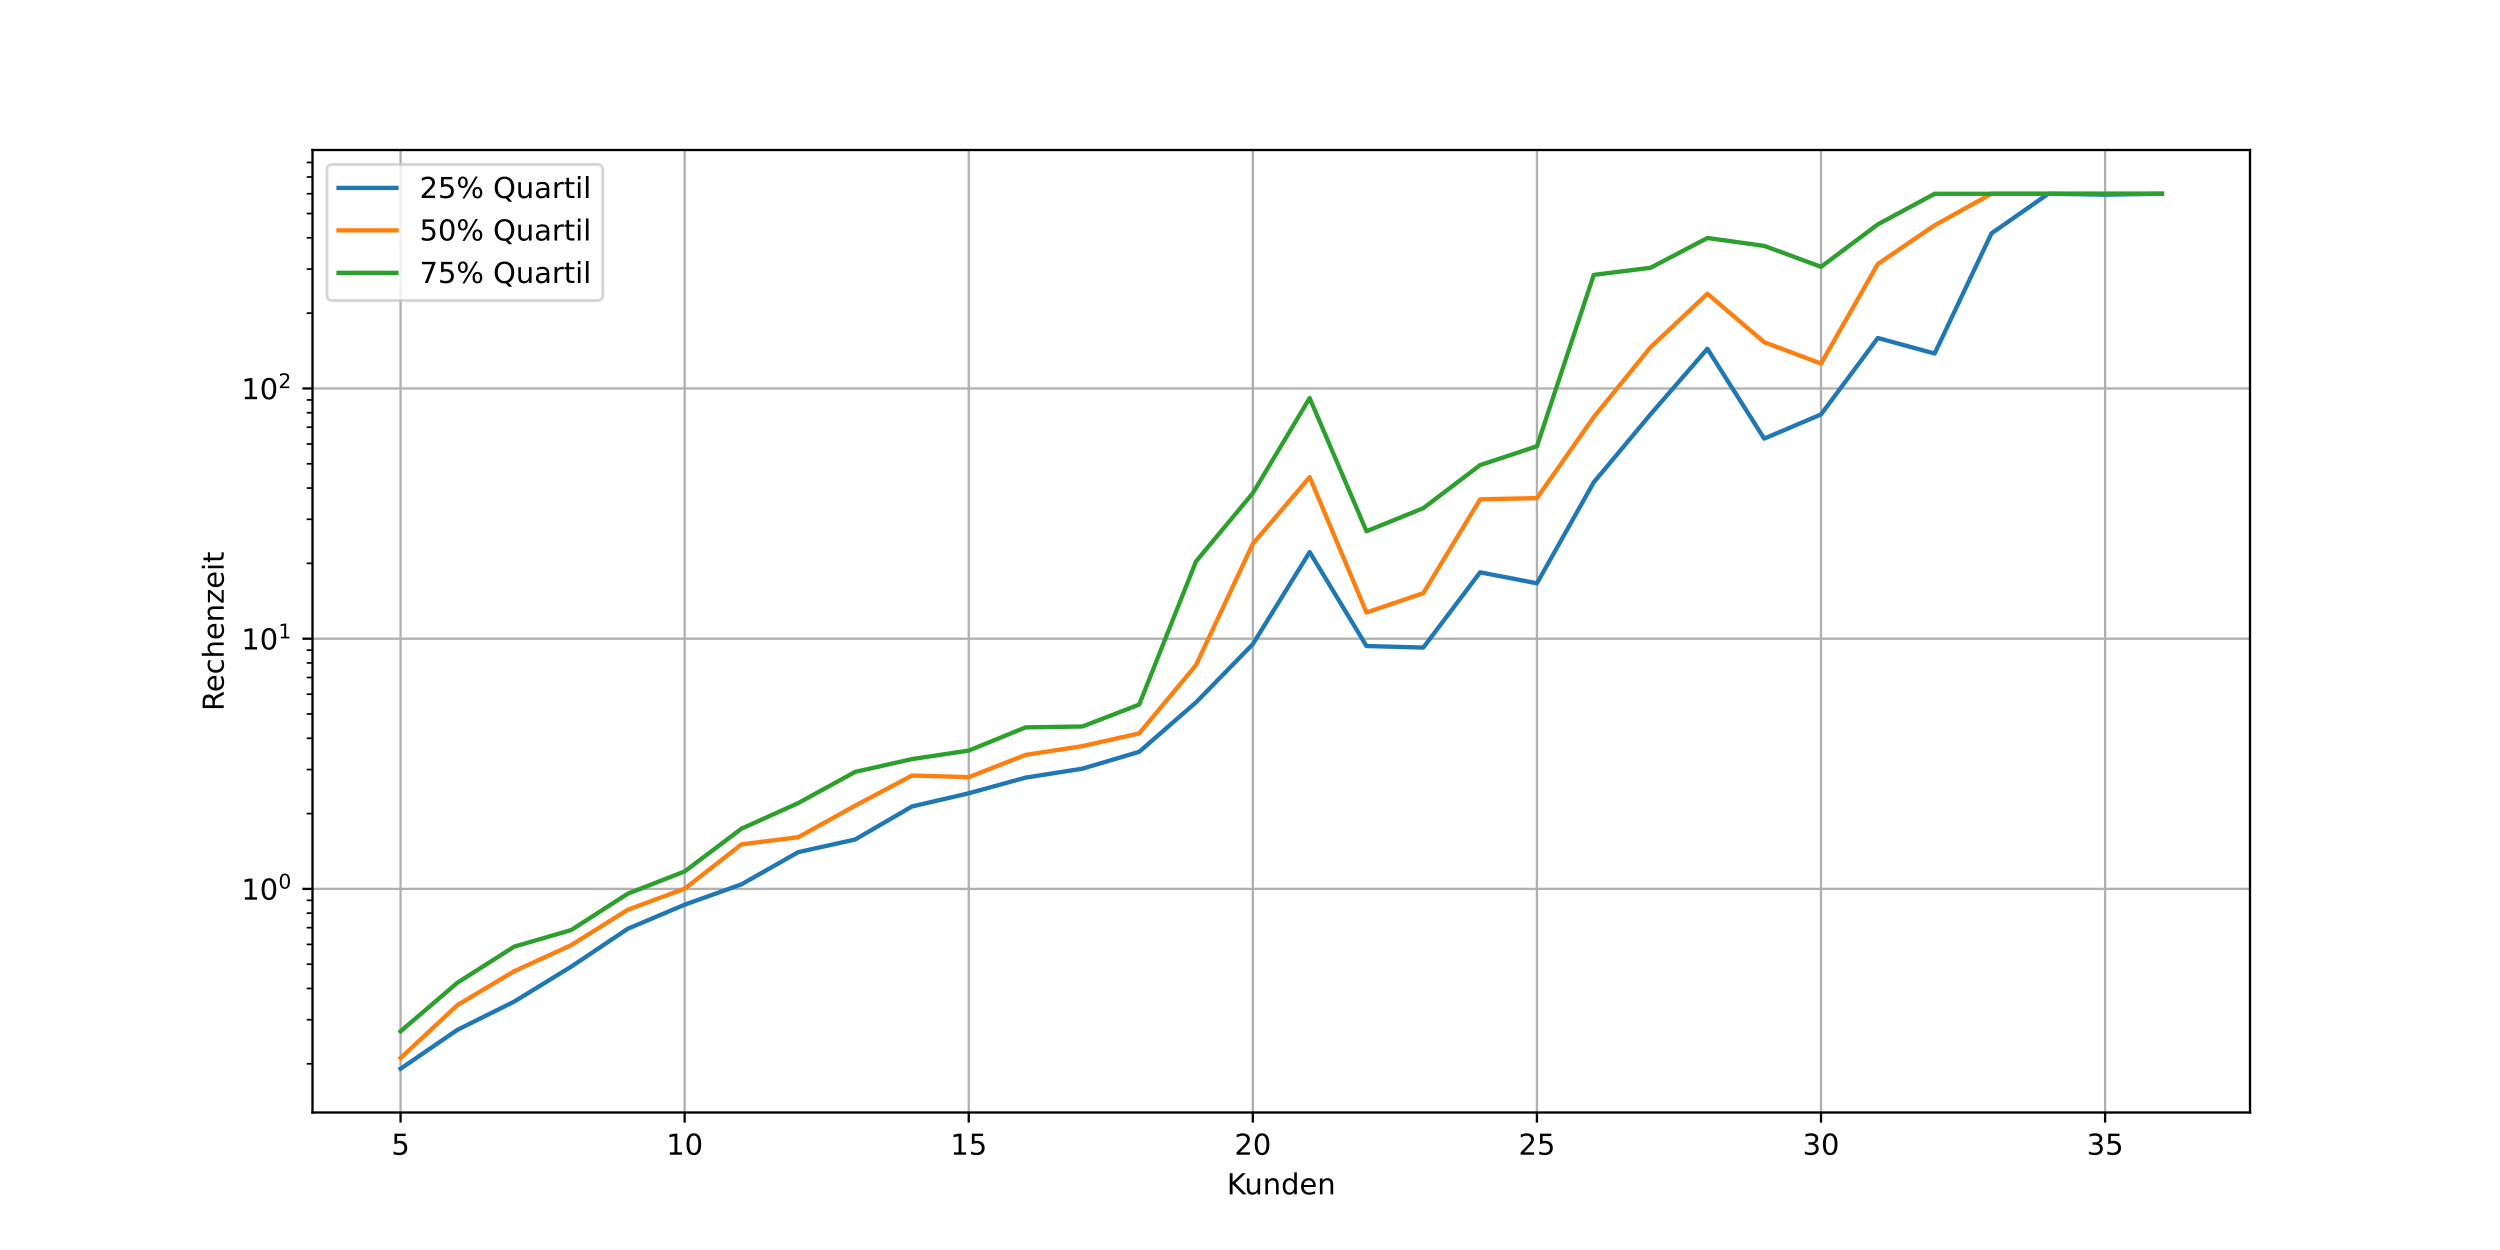
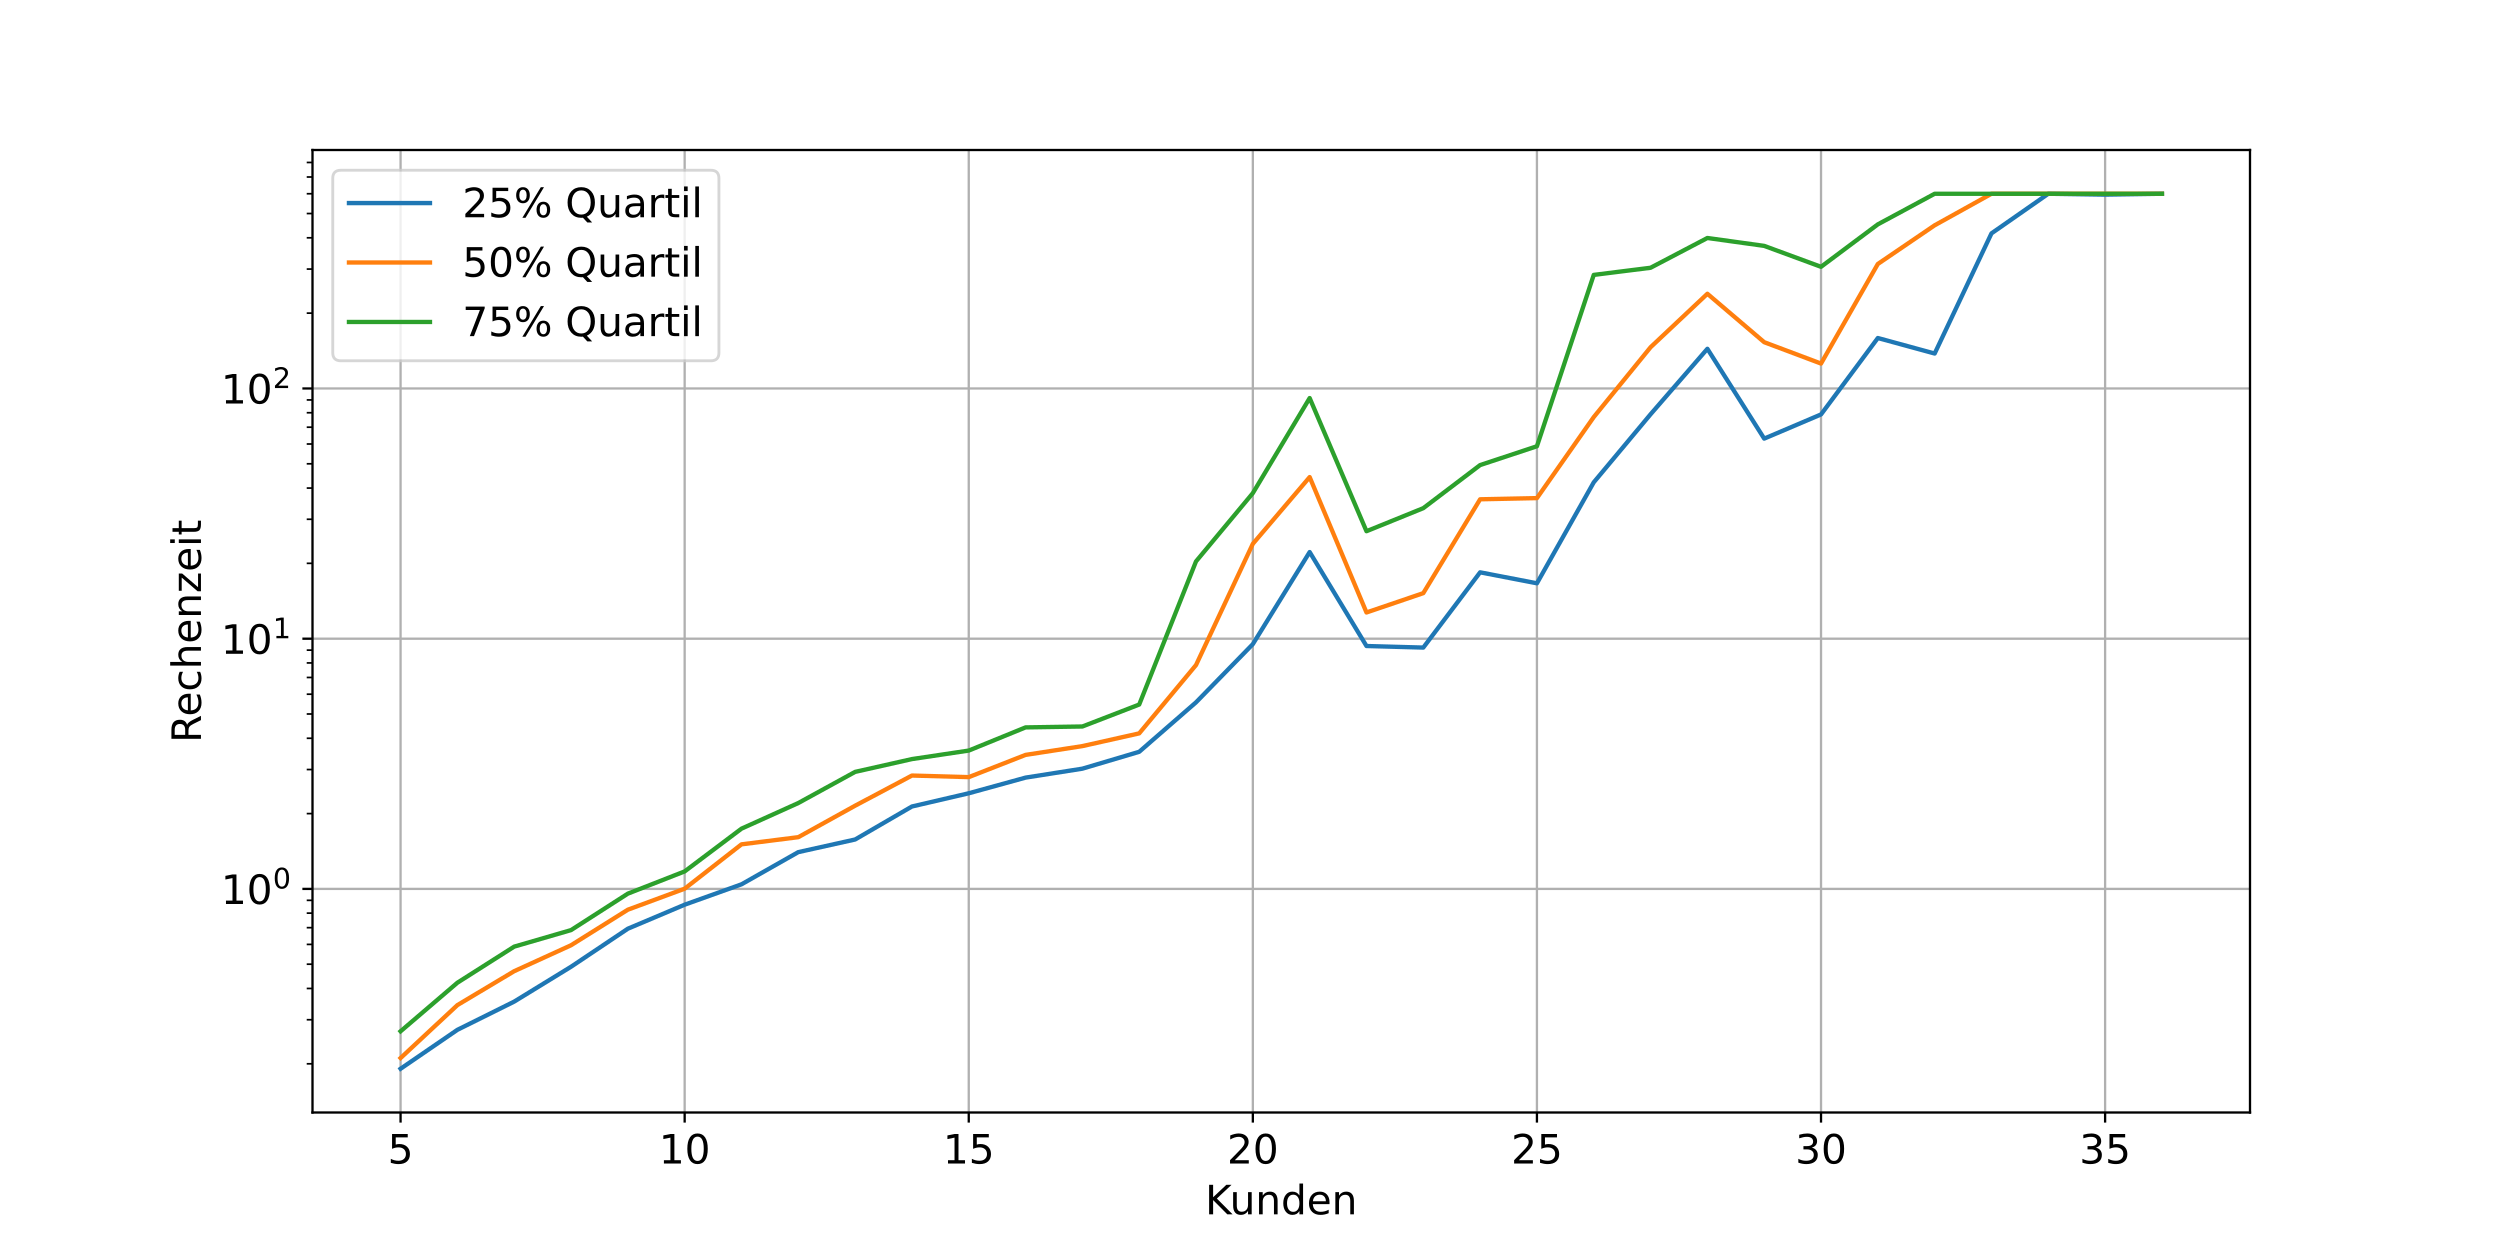
<svg xmlns="http://www.w3.org/2000/svg" xmlns:xlink="http://www.w3.org/1999/xlink" width="864pt" height="432pt" viewBox="0 0 864 432" version="1.1">
  <defs>
    <style type="text/css">*{stroke-linejoin: round; stroke-linecap: butt}</style>
  </defs>
  <g id="figure_1">
    <g id="patch_1">
      <path d="M 0 432  L 864 432  L 864 0  L 0 0  z " style="fill: #ffffff" />
    </g>
    <g id="axes_1">
      <g id="patch_2">
        <path d="M 108 384.48  L 777.6 384.48  L 777.6 51.84  L 108 51.84  z " style="fill: #ffffff" />
      </g>
      <g id="matplotlib.axis_1">
        <g id="xtick_1">
          <g id="line2d_1">
-             <path d="M 138.436 384.48  L 138.436 51.84  " clip-path="url(#p4023c2359e)" style="fill: none; stroke: #b0b0b0; stroke-width: 0.8; stroke-linecap: square" />
+             <path d="M 138.436 384.48  L 138.436 51.84  " clip-path="url(#p259f42c9d4)" style="fill: none; stroke: #b0b0b0; stroke-width: 0.8; stroke-linecap: square" />
          </g>
          <g id="line2d_2">
            <defs>
-               <path id="m46b9a57e66" d="M 0 0  L 0 3.5  " style="stroke: #000000; stroke-width: 0.8" />
-             </defs>
-             <g>
-               <use xlink:href="#m46b9a57e66" x="138.436" y="384.48" style="stroke: #000000; stroke-width: 0.8" />
+               <path id="m2c7729c2ed" d="M 0 0  L 0 3.5  " style="stroke: #000000; stroke-width: 0.8" />
+             </defs>
+             <g>
+               <use xlink:href="#m2c7729c2ed" x="138.436" y="384.48" style="stroke: #000000; stroke-width: 0.8" />
            </g>
          </g>
          <g id="text_1">
-             <g transform="translate(135.2551 399.0784) scale(0.1 -0.1)">
+             <g transform="translate(133.9826 402.1178) scale(0.14 -0.14)">
              <defs>
                <path id="DejaVuSans-35" d="M 691 4666  L 3169 4666  L 3169 4134  L 1269 4134  L 1269 2991  Q 1406 3038 1543 3061  Q 1681 3084 1819 3084  Q 2600 3084 3056 2656  Q 3513 2228 3513 1497  Q 3513 744 3044 326  Q 2575 -91 1722 -91  Q 1428 -91 1123 -41  Q 819 9 494 109  L 494 744  Q 775 591 1075 516  Q 1375 441 1709 441  Q 2250 441 2565 725  Q 2881 1009 2881 1497  Q 2881 1984 2565 2268  Q 2250 2553 1709 2553  Q 1456 2553 1204 2497  Q 953 2441 691 2322  L 691 4666  z " transform="scale(0.015625)" />
              </defs>
              <use xlink:href="#DejaVuSans-35" />
            </g>
          </g>
        </g>
        <g id="xtick_2">
          <g id="line2d_3">
-             <path d="M 236.618 384.48  L 236.618 51.84  " clip-path="url(#p4023c2359e)" style="fill: none; stroke: #b0b0b0; stroke-width: 0.8; stroke-linecap: square" />
+             <path d="M 236.618 384.48  L 236.618 51.84  " clip-path="url(#p259f42c9d4)" style="fill: none; stroke: #b0b0b0; stroke-width: 0.8; stroke-linecap: square" />
          </g>
          <g id="line2d_4">
            <g>
-               <use xlink:href="#m46b9a57e66" x="236.618" y="384.48" style="stroke: #000000; stroke-width: 0.8" />
+               <use xlink:href="#m2c7729c2ed" x="236.618" y="384.48" style="stroke: #000000; stroke-width: 0.8" />
            </g>
          </g>
          <g id="text_2">
-             <g transform="translate(230.2557 399.0784) scale(0.1 -0.1)">
+             <g transform="translate(227.7107 402.1178) scale(0.14 -0.14)">
              <defs>
                <path id="DejaVuSans-31" d="M 794 531  L 1825 531  L 1825 4091  L 703 3866  L 703 4441  L 1819 4666  L 2450 4666  L 2450 531  L 3481 531  L 3481 0  L 794 0  L 794 531  z " transform="scale(0.015625)" />
                <path id="DejaVuSans-30" d="M 2034 4250  Q 1547 4250 1301 3770  Q 1056 3291 1056 2328  Q 1056 1369 1301 889  Q 1547 409 2034 409  Q 2525 409 2770 889  Q 3016 1369 3016 2328  Q 3016 3291 2770 3770  Q 2525 4250 2034 4250  z M 2034 4750  Q 2819 4750 3233 4129  Q 3647 3509 3647 2328  Q 3647 1150 3233 529  Q 2819 -91 2034 -91  Q 1250 -91 836 529  Q 422 1150 422 2328  Q 422 3509 836 4129  Q 1250 4750 2034 4750  z " transform="scale(0.015625)" />
              </defs>
              <use xlink:href="#DejaVuSans-31" />
              <use xlink:href="#DejaVuSans-30" transform="translate(63.62305 0)" />
            </g>
          </g>
        </g>
        <g id="xtick_3">
          <g id="line2d_5">
-             <path d="M 334.8 384.48  L 334.8 51.84  " clip-path="url(#p4023c2359e)" style="fill: none; stroke: #b0b0b0; stroke-width: 0.8; stroke-linecap: square" />
+             <path d="M 334.8 384.48  L 334.8 51.84  " clip-path="url(#p259f42c9d4)" style="fill: none; stroke: #b0b0b0; stroke-width: 0.8; stroke-linecap: square" />
          </g>
          <g id="line2d_6">
            <g>
-               <use xlink:href="#m46b9a57e66" x="334.8" y="384.48" style="stroke: #000000; stroke-width: 0.8" />
+               <use xlink:href="#m2c7729c2ed" x="334.8" y="384.48" style="stroke: #000000; stroke-width: 0.8" />
            </g>
          </g>
          <g id="text_3">
-             <g transform="translate(328.4375 399.0784) scale(0.1 -0.1)">
+             <g transform="translate(325.8925 402.1178) scale(0.14 -0.14)">
              <use xlink:href="#DejaVuSans-31" />
              <use xlink:href="#DejaVuSans-35" transform="translate(63.62305 0)" />
            </g>
          </g>
        </g>
        <g id="xtick_4">
          <g id="line2d_7">
-             <path d="M 432.982 384.48  L 432.982 51.84  " clip-path="url(#p4023c2359e)" style="fill: none; stroke: #b0b0b0; stroke-width: 0.8; stroke-linecap: square" />
+             <path d="M 432.982 384.48  L 432.982 51.84  " clip-path="url(#p259f42c9d4)" style="fill: none; stroke: #b0b0b0; stroke-width: 0.8; stroke-linecap: square" />
          </g>
          <g id="line2d_8">
            <g>
-               <use xlink:href="#m46b9a57e66" x="432.982" y="384.48" style="stroke: #000000; stroke-width: 0.8" />
+               <use xlink:href="#m2c7729c2ed" x="432.982" y="384.48" style="stroke: #000000; stroke-width: 0.8" />
            </g>
          </g>
          <g id="text_4">
-             <g transform="translate(426.6193 399.0784) scale(0.1 -0.1)">
+             <g transform="translate(424.0743 402.1178) scale(0.14 -0.14)">
              <defs>
                <path id="DejaVuSans-32" d="M 1228 531  L 3431 531  L 3431 0  L 469 0  L 469 531  Q 828 903 1448 1529  Q 2069 2156 2228 2338  Q 2531 2678 2651 2914  Q 2772 3150 2772 3378  Q 2772 3750 2511 3984  Q 2250 4219 1831 4219  Q 1534 4219 1204 4116  Q 875 4013 500 3803  L 500 4441  Q 881 4594 1212 4672  Q 1544 4750 1819 4750  Q 2544 4750 2975 4387  Q 3406 4025 3406 3419  Q 3406 3131 3298 2873  Q 3191 2616 2906 2266  Q 2828 2175 2409 1742  Q 1991 1309 1228 531  z " transform="scale(0.015625)" />
              </defs>
              <use xlink:href="#DejaVuSans-32" />
              <use xlink:href="#DejaVuSans-30" transform="translate(63.62305 0)" />
            </g>
          </g>
        </g>
        <g id="xtick_5">
          <g id="line2d_9">
-             <path d="M 531.164 384.48  L 531.164 51.84  " clip-path="url(#p4023c2359e)" style="fill: none; stroke: #b0b0b0; stroke-width: 0.8; stroke-linecap: square" />
+             <path d="M 531.164 384.48  L 531.164 51.84  " clip-path="url(#p259f42c9d4)" style="fill: none; stroke: #b0b0b0; stroke-width: 0.8; stroke-linecap: square" />
          </g>
          <g id="line2d_10">
            <g>
-               <use xlink:href="#m46b9a57e66" x="531.164" y="384.48" style="stroke: #000000; stroke-width: 0.8" />
+               <use xlink:href="#m2c7729c2ed" x="531.164" y="384.48" style="stroke: #000000; stroke-width: 0.8" />
            </g>
          </g>
          <g id="text_5">
-             <g transform="translate(524.8011 399.0784) scale(0.1 -0.1)">
+             <g transform="translate(522.2561 402.1178) scale(0.14 -0.14)">
              <use xlink:href="#DejaVuSans-32" />
              <use xlink:href="#DejaVuSans-35" transform="translate(63.62305 0)" />
            </g>
          </g>
        </g>
        <g id="xtick_6">
          <g id="line2d_11">
-             <path d="M 629.345 384.48  L 629.345 51.84  " clip-path="url(#p4023c2359e)" style="fill: none; stroke: #b0b0b0; stroke-width: 0.8; stroke-linecap: square" />
+             <path d="M 629.345 384.48  L 629.345 51.84  " clip-path="url(#p259f42c9d4)" style="fill: none; stroke: #b0b0b0; stroke-width: 0.8; stroke-linecap: square" />
          </g>
          <g id="line2d_12">
            <g>
-               <use xlink:href="#m46b9a57e66" x="629.345" y="384.48" style="stroke: #000000; stroke-width: 0.8" />
+               <use xlink:href="#m2c7729c2ed" x="629.345" y="384.48" style="stroke: #000000; stroke-width: 0.8" />
            </g>
          </g>
          <g id="text_6">
-             <g transform="translate(622.983 399.0784) scale(0.1 -0.1)">
+             <g transform="translate(620.438 402.1178) scale(0.14 -0.14)">
              <defs>
                <path id="DejaVuSans-33" d="M 2597 2516  Q 3050 2419 3304 2112  Q 3559 1806 3559 1356  Q 3559 666 3084 287  Q 2609 -91 1734 -91  Q 1441 -91 1130 -33  Q 819 25 488 141  L 488 750  Q 750 597 1062 519  Q 1375 441 1716 441  Q 2309 441 2620 675  Q 2931 909 2931 1356  Q 2931 1769 2642 2001  Q 2353 2234 1838 2234  L 1294 2234  L 1294 2753  L 1863 2753  Q 2328 2753 2575 2939  Q 2822 3125 2822 3475  Q 2822 3834 2567 4026  Q 2313 4219 1838 4219  Q 1578 4219 1281 4162  Q 984 4106 628 3988  L 628 4550  Q 988 4650 1302 4700  Q 1616 4750 1894 4750  Q 2613 4750 3031 4423  Q 3450 4097 3450 3541  Q 3450 3153 3228 2886  Q 3006 2619 2597 2516  z " transform="scale(0.015625)" />
              </defs>
              <use xlink:href="#DejaVuSans-33" />
              <use xlink:href="#DejaVuSans-30" transform="translate(63.62305 0)" />
            </g>
          </g>
        </g>
        <g id="xtick_7">
          <g id="line2d_13">
-             <path d="M 727.527 384.48  L 727.527 51.84  " clip-path="url(#p4023c2359e)" style="fill: none; stroke: #b0b0b0; stroke-width: 0.8; stroke-linecap: square" />
+             <path d="M 727.527 384.48  L 727.527 51.84  " clip-path="url(#p259f42c9d4)" style="fill: none; stroke: #b0b0b0; stroke-width: 0.8; stroke-linecap: square" />
          </g>
          <g id="line2d_14">
            <g>
-               <use xlink:href="#m46b9a57e66" x="727.527" y="384.48" style="stroke: #000000; stroke-width: 0.8" />
+               <use xlink:href="#m2c7729c2ed" x="727.527" y="384.48" style="stroke: #000000; stroke-width: 0.8" />
            </g>
          </g>
          <g id="text_7">
-             <g transform="translate(721.1648 399.0784) scale(0.1 -0.1)">
+             <g transform="translate(718.6198 402.1178) scale(0.14 -0.14)">
              <use xlink:href="#DejaVuSans-33" />
              <use xlink:href="#DejaVuSans-35" transform="translate(63.62305 0)" />
            </g>
          </g>
        </g>
        <g id="text_8">
-           <g transform="translate(424.0141 412.7566) scale(0.1 -0.1)">
+           <g transform="translate(416.4997 419.6672) scale(0.14 -0.14)">
            <defs>
              <path id="DejaVuSans-4b" d="M 628 4666  L 1259 4666  L 1259 2694  L 3353 4666  L 4166 4666  L 1850 2491  L 4331 0  L 3500 0  L 1259 2247  L 1259 0  L 628 0  L 628 4666  z " transform="scale(0.015625)" />
              <path id="DejaVuSans-75" d="M 544 1381  L 544 3500  L 1119 3500  L 1119 1403  Q 1119 906 1312 657  Q 1506 409 1894 409  Q 2359 409 2629 706  Q 2900 1003 2900 1516  L 2900 3500  L 3475 3500  L 3475 0  L 2900 0  L 2900 538  Q 2691 219 2414 64  Q 2138 -91 1772 -91  Q 1169 -91 856 284  Q 544 659 544 1381  z M 1991 3584  L 1991 3584  z " transform="scale(0.015625)" />
              <path id="DejaVuSans-6e" d="M 3513 2113  L 3513 0  L 2938 0  L 2938 2094  Q 2938 2591 2744 2837  Q 2550 3084 2163 3084  Q 1697 3084 1428 2787  Q 1159 2491 1159 1978  L 1159 0  L 581 0  L 581 3500  L 1159 3500  L 1159 2956  Q 1366 3272 1645 3428  Q 1925 3584 2291 3584  Q 2894 3584 3203 3211  Q 3513 2838 3513 2113  z " transform="scale(0.015625)" />
              <path id="DejaVuSans-64" d="M 2906 2969  L 2906 4863  L 3481 4863  L 3481 0  L 2906 0  L 2906 525  Q 2725 213 2448 61  Q 2172 -91 1784 -91  Q 1150 -91 751 415  Q 353 922 353 1747  Q 353 2572 751 3078  Q 1150 3584 1784 3584  Q 2172 3584 2448 3432  Q 2725 3281 2906 2969  z M 947 1747  Q 947 1113 1208 752  Q 1469 391 1925 391  Q 2381 391 2643 752  Q 2906 1113 2906 1747  Q 2906 2381 2643 2742  Q 2381 3103 1925 3103  Q 1469 3103 1208 2742  Q 947 2381 947 1747  z " transform="scale(0.015625)" />
              <path id="DejaVuSans-65" d="M 3597 1894  L 3597 1613  L 953 1613  Q 991 1019 1311 708  Q 1631 397 2203 397  Q 2534 397 2845 478  Q 3156 559 3463 722  L 3463 178  Q 3153 47 2828 -22  Q 2503 -91 2169 -91  Q 1331 -91 842 396  Q 353 884 353 1716  Q 353 2575 817 3079  Q 1281 3584 2069 3584  Q 2775 3584 3186 3129  Q 3597 2675 3597 1894  z M 3022 2063  Q 3016 2534 2758 2815  Q 2500 3097 2075 3097  Q 1594 3097 1305 2825  Q 1016 2553 972 2059  L 3022 2063  z " transform="scale(0.015625)" />
            </defs>
            <use xlink:href="#DejaVuSans-4b" />
            <use xlink:href="#DejaVuSans-75" transform="translate(60.57617 0)" />
            <use xlink:href="#DejaVuSans-6e" transform="translate(123.9551 0)" />
            <use xlink:href="#DejaVuSans-64" transform="translate(187.334 0)" />
            <use xlink:href="#DejaVuSans-65" transform="translate(250.8105 0)" />
            <use xlink:href="#DejaVuSans-6e" transform="translate(312.334 0)" />
          </g>
        </g>
      </g>
      <g id="matplotlib.axis_2">
        <g id="ytick_1">
          <g id="line2d_15">
-             <path d="M 108 307.206  L 777.6 307.206  " clip-path="url(#p4023c2359e)" style="fill: none; stroke: #b0b0b0; stroke-width: 0.8; stroke-linecap: square" />
+             <path d="M 108 307.206  L 777.6 307.206  " clip-path="url(#p259f42c9d4)" style="fill: none; stroke: #b0b0b0; stroke-width: 0.8; stroke-linecap: square" />
          </g>
          <g id="line2d_16">
            <defs>
-               <path id="m47602be6fe" d="M 0 0  L -3.5 0  " style="stroke: #000000; stroke-width: 0.8" />
-             </defs>
-             <g>
-               <use xlink:href="#m47602be6fe" x="108" y="307.206" style="stroke: #000000; stroke-width: 0.8" />
+               <path id="m9b1c18e9e0" d="M 0 0  L -3.5 0  " style="stroke: #000000; stroke-width: 0.8" />
+             </defs>
+             <g>
+               <use xlink:href="#m9b1c18e9e0" x="108" y="307.206" style="stroke: #000000; stroke-width: 0.8" />
            </g>
          </g>
          <g id="text_9">
-             <g transform="translate(83.4 311.0048) scale(0.1 -0.1)">
+             <g transform="translate(76.36 312.5245) scale(0.14 -0.14)">
              <use xlink:href="#DejaVuSans-31" transform="translate(0 0.765625)" />
              <use xlink:href="#DejaVuSans-30" transform="translate(63.62305 0.765625)" />
              <use xlink:href="#DejaVuSans-30" transform="translate(128.2031 39.04688) scale(0.7)" />
            </g>
          </g>
        </g>
        <g id="ytick_2">
          <g id="line2d_17">
-             <path d="M 108 220.729  L 777.6 220.729  " clip-path="url(#p4023c2359e)" style="fill: none; stroke: #b0b0b0; stroke-width: 0.8; stroke-linecap: square" />
+             <path d="M 108 220.729  L 777.6 220.729  " clip-path="url(#p259f42c9d4)" style="fill: none; stroke: #b0b0b0; stroke-width: 0.8; stroke-linecap: square" />
          </g>
          <g id="line2d_18">
            <g>
-               <use xlink:href="#m47602be6fe" x="108" y="220.729" style="stroke: #000000; stroke-width: 0.8" />
+               <use xlink:href="#m9b1c18e9e0" x="108" y="220.729" style="stroke: #000000; stroke-width: 0.8" />
            </g>
          </g>
          <g id="text_10">
-             <g transform="translate(83.4 224.528) scale(0.1 -0.1)">
+             <g transform="translate(76.36 226.0477) scale(0.14 -0.14)">
              <use xlink:href="#DejaVuSans-31" transform="translate(0 0.684375)" />
              <use xlink:href="#DejaVuSans-30" transform="translate(63.62305 0.684375)" />
              <use xlink:href="#DejaVuSans-31" transform="translate(128.2031 38.96563) scale(0.7)" />
            </g>
          </g>
        </g>
        <g id="ytick_3">
          <g id="line2d_19">
-             <path d="M 108 134.252  L 777.6 134.252  " clip-path="url(#p4023c2359e)" style="fill: none; stroke: #b0b0b0; stroke-width: 0.8; stroke-linecap: square" />
+             <path d="M 108 134.252  L 777.6 134.252  " clip-path="url(#p259f42c9d4)" style="fill: none; stroke: #b0b0b0; stroke-width: 0.8; stroke-linecap: square" />
          </g>
          <g id="line2d_20">
            <g>
-               <use xlink:href="#m47602be6fe" x="108" y="134.252" style="stroke: #000000; stroke-width: 0.8" />
+               <use xlink:href="#m9b1c18e9e0" x="108" y="134.252" style="stroke: #000000; stroke-width: 0.8" />
            </g>
          </g>
          <g id="text_11">
-             <g transform="translate(83.4 138.0512) scale(0.1 -0.1)">
+             <g transform="translate(76.36 139.5709) scale(0.14 -0.14)">
              <use xlink:href="#DejaVuSans-31" transform="translate(0 0.765625)" />
              <use xlink:href="#DejaVuSans-30" transform="translate(63.62305 0.765625)" />
              <use xlink:href="#DejaVuSans-32" transform="translate(128.2031 39.04688) scale(0.7)" />
            </g>
          </g>
        </g>
        <g id="ytick_4">
          <g id="line2d_21">
            <defs>
-               <path id="m3f61932086" d="M 0 0  L -2 0  " style="stroke: #000000; stroke-width: 0.6" />
-             </defs>
-             <g>
-               <use xlink:href="#m3f61932086" x="108" y="367.65" style="stroke: #000000; stroke-width: 0.6" />
+               <path id="maf09dd91eb" d="M 0 0  L -2 0  " style="stroke: #000000; stroke-width: 0.6" />
+             </defs>
+             <g>
+               <use xlink:href="#maf09dd91eb" x="108" y="367.65" style="stroke: #000000; stroke-width: 0.6" />
            </g>
          </g>
        </g>
        <g id="ytick_5">
          <g id="line2d_22">
            <g>
-               <use xlink:href="#m3f61932086" x="108" y="352.423" style="stroke: #000000; stroke-width: 0.6" />
+               <use xlink:href="#maf09dd91eb" x="108" y="352.423" style="stroke: #000000; stroke-width: 0.6" />
            </g>
          </g>
        </g>
        <g id="ytick_6">
          <g id="line2d_23">
            <g>
-               <use xlink:href="#m3f61932086" x="108" y="341.618" style="stroke: #000000; stroke-width: 0.6" />
+               <use xlink:href="#maf09dd91eb" x="108" y="341.618" style="stroke: #000000; stroke-width: 0.6" />
            </g>
          </g>
        </g>
        <g id="ytick_7">
          <g id="line2d_24">
            <g>
-               <use xlink:href="#m3f61932086" x="108" y="333.238" style="stroke: #000000; stroke-width: 0.6" />
+               <use xlink:href="#maf09dd91eb" x="108" y="333.238" style="stroke: #000000; stroke-width: 0.6" />
            </g>
          </g>
        </g>
        <g id="ytick_8">
          <g id="line2d_25">
            <g>
-               <use xlink:href="#m3f61932086" x="108" y="326.39" style="stroke: #000000; stroke-width: 0.6" />
+               <use xlink:href="#maf09dd91eb" x="108" y="326.39" style="stroke: #000000; stroke-width: 0.6" />
            </g>
          </g>
        </g>
        <g id="ytick_9">
          <g id="line2d_26">
            <g>
-               <use xlink:href="#m3f61932086" x="108" y="320.601" style="stroke: #000000; stroke-width: 0.6" />
+               <use xlink:href="#maf09dd91eb" x="108" y="320.601" style="stroke: #000000; stroke-width: 0.6" />
            </g>
          </g>
        </g>
        <g id="ytick_10">
          <g id="line2d_27">
            <g>
-               <use xlink:href="#m3f61932086" x="108" y="315.586" style="stroke: #000000; stroke-width: 0.6" />
+               <use xlink:href="#maf09dd91eb" x="108" y="315.586" style="stroke: #000000; stroke-width: 0.6" />
            </g>
          </g>
        </g>
        <g id="ytick_11">
          <g id="line2d_28">
            <g>
-               <use xlink:href="#m3f61932086" x="108" y="311.163" style="stroke: #000000; stroke-width: 0.6" />
+               <use xlink:href="#maf09dd91eb" x="108" y="311.163" style="stroke: #000000; stroke-width: 0.6" />
            </g>
          </g>
        </g>
        <g id="ytick_12">
          <g id="line2d_29">
            <g>
-               <use xlink:href="#m3f61932086" x="108" y="281.174" style="stroke: #000000; stroke-width: 0.6" />
+               <use xlink:href="#maf09dd91eb" x="108" y="281.174" style="stroke: #000000; stroke-width: 0.6" />
            </g>
          </g>
        </g>
        <g id="ytick_13">
          <g id="line2d_30">
            <g>
-               <use xlink:href="#m3f61932086" x="108" y="265.946" style="stroke: #000000; stroke-width: 0.6" />
+               <use xlink:href="#maf09dd91eb" x="108" y="265.946" style="stroke: #000000; stroke-width: 0.6" />
            </g>
          </g>
        </g>
        <g id="ytick_14">
          <g id="line2d_31">
            <g>
-               <use xlink:href="#m3f61932086" x="108" y="255.141" style="stroke: #000000; stroke-width: 0.6" />
+               <use xlink:href="#maf09dd91eb" x="108" y="255.141" style="stroke: #000000; stroke-width: 0.6" />
            </g>
          </g>
        </g>
        <g id="ytick_15">
          <g id="line2d_32">
            <g>
-               <use xlink:href="#m3f61932086" x="108" y="246.761" style="stroke: #000000; stroke-width: 0.6" />
+               <use xlink:href="#maf09dd91eb" x="108" y="246.761" style="stroke: #000000; stroke-width: 0.6" />
            </g>
          </g>
        </g>
        <g id="ytick_16">
          <g id="line2d_33">
            <g>
-               <use xlink:href="#m3f61932086" x="108" y="239.914" style="stroke: #000000; stroke-width: 0.6" />
+               <use xlink:href="#maf09dd91eb" x="108" y="239.914" style="stroke: #000000; stroke-width: 0.6" />
            </g>
          </g>
        </g>
        <g id="ytick_17">
          <g id="line2d_34">
            <g>
-               <use xlink:href="#m3f61932086" x="108" y="234.124" style="stroke: #000000; stroke-width: 0.6" />
+               <use xlink:href="#maf09dd91eb" x="108" y="234.124" style="stroke: #000000; stroke-width: 0.6" />
            </g>
          </g>
        </g>
        <g id="ytick_18">
          <g id="line2d_35">
            <g>
-               <use xlink:href="#m3f61932086" x="108" y="229.109" style="stroke: #000000; stroke-width: 0.6" />
+               <use xlink:href="#maf09dd91eb" x="108" y="229.109" style="stroke: #000000; stroke-width: 0.6" />
            </g>
          </g>
        </g>
        <g id="ytick_19">
          <g id="line2d_36">
            <g>
-               <use xlink:href="#m3f61932086" x="108" y="224.686" style="stroke: #000000; stroke-width: 0.6" />
+               <use xlink:href="#maf09dd91eb" x="108" y="224.686" style="stroke: #000000; stroke-width: 0.6" />
            </g>
          </g>
        </g>
        <g id="ytick_20">
          <g id="line2d_37">
            <g>
-               <use xlink:href="#m3f61932086" x="108" y="194.697" style="stroke: #000000; stroke-width: 0.6" />
+               <use xlink:href="#maf09dd91eb" x="108" y="194.697" style="stroke: #000000; stroke-width: 0.6" />
            </g>
          </g>
        </g>
        <g id="ytick_21">
          <g id="line2d_38">
            <g>
-               <use xlink:href="#m3f61932086" x="108" y="179.469" style="stroke: #000000; stroke-width: 0.6" />
+               <use xlink:href="#maf09dd91eb" x="108" y="179.469" style="stroke: #000000; stroke-width: 0.6" />
            </g>
          </g>
        </g>
        <g id="ytick_22">
          <g id="line2d_39">
            <g>
-               <use xlink:href="#m3f61932086" x="108" y="168.665" style="stroke: #000000; stroke-width: 0.6" />
+               <use xlink:href="#maf09dd91eb" x="108" y="168.665" style="stroke: #000000; stroke-width: 0.6" />
            </g>
          </g>
        </g>
        <g id="ytick_23">
          <g id="line2d_40">
            <g>
-               <use xlink:href="#m3f61932086" x="108" y="160.284" style="stroke: #000000; stroke-width: 0.6" />
+               <use xlink:href="#maf09dd91eb" x="108" y="160.284" style="stroke: #000000; stroke-width: 0.6" />
            </g>
          </g>
        </g>
        <g id="ytick_24">
          <g id="line2d_41">
            <g>
-               <use xlink:href="#m3f61932086" x="108" y="153.437" style="stroke: #000000; stroke-width: 0.6" />
+               <use xlink:href="#maf09dd91eb" x="108" y="153.437" style="stroke: #000000; stroke-width: 0.6" />
            </g>
          </g>
        </g>
        <g id="ytick_25">
          <g id="line2d_42">
            <g>
-               <use xlink:href="#m3f61932086" x="108" y="147.647" style="stroke: #000000; stroke-width: 0.6" />
+               <use xlink:href="#maf09dd91eb" x="108" y="147.647" style="stroke: #000000; stroke-width: 0.6" />
            </g>
          </g>
        </g>
        <g id="ytick_26">
          <g id="line2d_43">
            <g>
-               <use xlink:href="#m3f61932086" x="108" y="142.632" style="stroke: #000000; stroke-width: 0.6" />
+               <use xlink:href="#maf09dd91eb" x="108" y="142.632" style="stroke: #000000; stroke-width: 0.6" />
            </g>
          </g>
        </g>
        <g id="ytick_27">
          <g id="line2d_44">
            <g>
-               <use xlink:href="#m3f61932086" x="108" y="138.209" style="stroke: #000000; stroke-width: 0.6" />
+               <use xlink:href="#maf09dd91eb" x="108" y="138.209" style="stroke: #000000; stroke-width: 0.6" />
            </g>
          </g>
        </g>
        <g id="ytick_28">
          <g id="line2d_45">
            <g>
-               <use xlink:href="#m3f61932086" x="108" y="108.22" style="stroke: #000000; stroke-width: 0.6" />
+               <use xlink:href="#maf09dd91eb" x="108" y="108.22" style="stroke: #000000; stroke-width: 0.6" />
            </g>
          </g>
        </g>
        <g id="ytick_29">
          <g id="line2d_46">
            <g>
-               <use xlink:href="#m3f61932086" x="108" y="92.992" style="stroke: #000000; stroke-width: 0.6" />
+               <use xlink:href="#maf09dd91eb" x="108" y="92.992" style="stroke: #000000; stroke-width: 0.6" />
            </g>
          </g>
        </g>
        <g id="ytick_30">
          <g id="line2d_47">
            <g>
-               <use xlink:href="#m3f61932086" x="108" y="82.188" style="stroke: #000000; stroke-width: 0.6" />
+               <use xlink:href="#maf09dd91eb" x="108" y="82.188" style="stroke: #000000; stroke-width: 0.6" />
            </g>
          </g>
        </g>
        <g id="ytick_31">
          <g id="line2d_48">
            <g>
-               <use xlink:href="#m3f61932086" x="108" y="73.807" style="stroke: #000000; stroke-width: 0.6" />
+               <use xlink:href="#maf09dd91eb" x="108" y="73.807" style="stroke: #000000; stroke-width: 0.6" />
            </g>
          </g>
        </g>
        <g id="ytick_32">
          <g id="line2d_49">
            <g>
-               <use xlink:href="#m3f61932086" x="108" y="66.96" style="stroke: #000000; stroke-width: 0.6" />
+               <use xlink:href="#maf09dd91eb" x="108" y="66.96" style="stroke: #000000; stroke-width: 0.6" />
            </g>
          </g>
        </g>
        <g id="ytick_33">
          <g id="line2d_50">
            <g>
-               <use xlink:href="#m3f61932086" x="108" y="61.171" style="stroke: #000000; stroke-width: 0.6" />
+               <use xlink:href="#maf09dd91eb" x="108" y="61.171" style="stroke: #000000; stroke-width: 0.6" />
            </g>
          </g>
        </g>
        <g id="ytick_34">
          <g id="line2d_51">
            <g>
-               <use xlink:href="#m3f61932086" x="108" y="56.156" style="stroke: #000000; stroke-width: 0.6" />
+               <use xlink:href="#maf09dd91eb" x="108" y="56.156" style="stroke: #000000; stroke-width: 0.6" />
            </g>
          </g>
        </g>
        <g id="text_12">
-           <g transform="translate(77.32031 245.6991) rotate(-90) scale(0.1 -0.1)">
+           <g transform="translate(69.44844 256.7147) rotate(-90) scale(0.14 -0.14)">
            <defs>
              <path id="DejaVuSans-52" d="M 2841 2188  Q 3044 2119 3236 1894  Q 3428 1669 3622 1275  L 4263 0  L 3584 0  L 2988 1197  Q 2756 1666 2539 1819  Q 2322 1972 1947 1972  L 1259 1972  L 1259 0  L 628 0  L 628 4666  L 2053 4666  Q 2853 4666 3247 4331  Q 3641 3997 3641 3322  Q 3641 2881 3436 2590  Q 3231 2300 2841 2188  z M 1259 4147  L 1259 2491  L 2053 2491  Q 2509 2491 2742 2702  Q 2975 2913 2975 3322  Q 2975 3731 2742 3939  Q 2509 4147 2053 4147  L 1259 4147  z " transform="scale(0.015625)" />
              <path id="DejaVuSans-63" d="M 3122 3366  L 3122 2828  Q 2878 2963 2633 3030  Q 2388 3097 2138 3097  Q 1578 3097 1268 2742  Q 959 2388 959 1747  Q 959 1106 1268 751  Q 1578 397 2138 397  Q 2388 397 2633 464  Q 2878 531 3122 666  L 3122 134  Q 2881 22 2623 -34  Q 2366 -91 2075 -91  Q 1284 -91 818 406  Q 353 903 353 1747  Q 353 2603 823 3093  Q 1294 3584 2113 3584  Q 2378 3584 2631 3529  Q 2884 3475 3122 3366  z " transform="scale(0.015625)" />
              <path id="DejaVuSans-68" d="M 3513 2113  L 3513 0  L 2938 0  L 2938 2094  Q 2938 2591 2744 2837  Q 2550 3084 2163 3084  Q 1697 3084 1428 2787  Q 1159 2491 1159 1978  L 1159 0  L 581 0  L 581 4863  L 1159 4863  L 1159 2956  Q 1366 3272 1645 3428  Q 1925 3584 2291 3584  Q 2894 3584 3203 3211  Q 3513 2838 3513 2113  z " transform="scale(0.015625)" />
              <path id="DejaVuSans-7a" d="M 353 3500  L 3084 3500  L 3084 2975  L 922 459  L 3084 459  L 3084 0  L 275 0  L 275 525  L 2438 3041  L 353 3041  L 353 3500  z " transform="scale(0.015625)" />
              <path id="DejaVuSans-69" d="M 603 3500  L 1178 3500  L 1178 0  L 603 0  L 603 3500  z M 603 4863  L 1178 4863  L 1178 4134  L 603 4134  L 603 4863  z " transform="scale(0.015625)" />
              <path id="DejaVuSans-74" d="M 1172 4494  L 1172 3500  L 2356 3500  L 2356 3053  L 1172 3053  L 1172 1153  Q 1172 725 1289 603  Q 1406 481 1766 481  L 2356 481  L 2356 0  L 1766 0  Q 1100 0 847 248  Q 594 497 594 1153  L 594 3053  L 172 3053  L 172 3500  L 594 3500  L 594 4494  L 1172 4494  z " transform="scale(0.015625)" />
            </defs>
            <use xlink:href="#DejaVuSans-52" />
            <use xlink:href="#DejaVuSans-65" transform="translate(64.98242 0)" />
            <use xlink:href="#DejaVuSans-63" transform="translate(126.5059 0)" />
            <use xlink:href="#DejaVuSans-68" transform="translate(181.4863 0)" />
            <use xlink:href="#DejaVuSans-65" transform="translate(244.8652 0)" />
            <use xlink:href="#DejaVuSans-6e" transform="translate(306.3887 0)" />
            <use xlink:href="#DejaVuSans-7a" transform="translate(369.7676 0)" />
            <use xlink:href="#DejaVuSans-65" transform="translate(422.2578 0)" />
            <use xlink:href="#DejaVuSans-69" transform="translate(483.7812 0)" />
            <use xlink:href="#DejaVuSans-74" transform="translate(511.5645 0)" />
          </g>
        </g>
      </g>
      <g id="line2d_52">
-         <path d="M 138.436 369.36  L 158.073 355.907  L 177.709 346.151  L 197.345 334.113  L 216.982 320.961  L 236.618 312.662  L 256.255 305.623  L 275.891 294.49  L 295.527 290.131  L 315.164 278.723  L 334.8 274.154  L 354.436 268.742  L 374.073 265.651  L 393.709 259.821  L 413.345 242.724  L 432.982 222.611  L 452.618 190.791  L 472.255 223.262  L 491.891 223.802  L 511.527 197.799  L 531.164 201.586  L 550.8 166.686  L 570.436 143.173  L 590.073 120.547  L 609.709 151.585  L 629.345 143.228  L 648.982 116.821  L 668.618 122.179  L 688.255 80.652  L 707.891 66.96  L 727.527 67.274  L 747.164 66.96  " clip-path="url(#p4023c2359e)" style="fill: none; stroke: #1f77b4; stroke-width: 1.5; stroke-linecap: square" />
+         <path d="M 138.436 369.36  L 158.073 355.907  L 177.709 346.151  L 197.345 334.113  L 216.982 320.961  L 236.618 312.662  L 256.255 305.623  L 275.891 294.49  L 295.527 290.131  L 315.164 278.723  L 334.8 274.154  L 354.436 268.742  L 374.073 265.651  L 393.709 259.821  L 413.345 242.724  L 432.982 222.611  L 452.618 190.791  L 472.255 223.262  L 491.891 223.802  L 511.527 197.799  L 531.164 201.586  L 550.8 166.686  L 570.436 143.173  L 590.073 120.547  L 609.709 151.585  L 629.345 143.228  L 648.982 116.821  L 668.618 122.179  L 688.255 80.652  L 707.891 66.96  L 727.527 67.274  L 747.164 66.96  " clip-path="url(#p259f42c9d4)" style="fill: none; stroke: #1f77b4; stroke-width: 1.5; stroke-linecap: square" />
      </g>
      <g id="line2d_53">
-         <path d="M 138.436 365.659  L 158.073 347.364  L 177.709 335.638  L 197.345 326.681  L 216.982 314.392  L 236.618 307.13  L 256.255 291.805  L 275.891 289.324  L 295.527 278.449  L 315.164 268.027  L 334.8 268.574  L 354.436 260.892  L 374.073 257.851  L 393.709 253.452  L 413.345 229.838  L 432.982 187.943  L 452.618 164.886  L 472.255 211.672  L 491.891 204.99  L 511.527 172.555  L 531.164 172.147  L 550.8 144.142  L 570.436 120.005  L 590.073 101.527  L 609.709 118.264  L 629.345 125.648  L 648.982 91.227  L 668.618 77.862  L 688.255 66.96  L 707.891 66.96  L 727.527 66.96  L 747.164 66.96  " clip-path="url(#p4023c2359e)" style="fill: none; stroke: #ff7f0e; stroke-width: 1.5; stroke-linecap: square" />
+         <path d="M 138.436 365.659  L 158.073 347.364  L 177.709 335.638  L 197.345 326.681  L 216.982 314.392  L 236.618 307.13  L 256.255 291.805  L 275.891 289.324  L 295.527 278.449  L 315.164 268.027  L 334.8 268.574  L 354.436 260.892  L 374.073 257.851  L 393.709 253.452  L 413.345 229.838  L 432.982 187.943  L 452.618 164.886  L 472.255 211.672  L 491.891 204.99  L 511.527 172.555  L 531.164 172.147  L 550.8 144.142  L 570.436 120.005  L 590.073 101.527  L 609.709 118.264  L 629.345 125.648  L 648.982 91.227  L 668.618 77.862  L 688.255 66.96  L 707.891 66.96  L 727.527 66.96  L 747.164 66.96  " clip-path="url(#p259f42c9d4)" style="fill: none; stroke: #ff7f0e; stroke-width: 1.5; stroke-linecap: square" />
      </g>
      <g id="line2d_54">
-         <path d="M 138.436 356.417  L 158.073 339.625  L 177.709 327.151  L 197.345 321.444  L 216.982 308.844  L 236.618 301.156  L 256.255 286.385  L 275.891 277.526  L 295.527 266.763  L 315.164 262.336  L 334.8 259.394  L 354.436 251.387  L 374.073 251.075  L 393.709 243.489  L 413.345 194.014  L 432.982 170.423  L 452.618 137.569  L 472.255 183.587  L 491.891 175.621  L 511.527 160.728  L 531.164 154.224  L 550.8 95.006  L 570.436 92.539  L 590.073 82.247  L 609.709 84.979  L 629.345 92.209  L 648.982 77.539  L 668.618 66.96  L 688.255 66.96  L 707.891 66.96  L 727.527 66.96  L 747.164 66.96  " clip-path="url(#p4023c2359e)" style="fill: none; stroke: #2ca02c; stroke-width: 1.5; stroke-linecap: square" />
+         <path d="M 138.436 356.417  L 158.073 339.625  L 177.709 327.151  L 197.345 321.444  L 216.982 308.844  L 236.618 301.156  L 256.255 286.385  L 275.891 277.526  L 295.527 266.763  L 315.164 262.336  L 334.8 259.394  L 354.436 251.387  L 374.073 251.075  L 393.709 243.489  L 413.345 194.014  L 432.982 170.423  L 452.618 137.569  L 472.255 183.587  L 491.891 175.621  L 511.527 160.728  L 531.164 154.224  L 550.8 95.006  L 570.436 92.539  L 590.073 82.247  L 609.709 84.979  L 629.345 92.209  L 648.982 77.539  L 668.618 66.96  L 688.255 66.96  L 707.891 66.96  L 727.527 66.96  L 747.164 66.96  " clip-path="url(#p259f42c9d4)" style="fill: none; stroke: #2ca02c; stroke-width: 1.5; stroke-linecap: square" />
      </g>
      <g id="patch_3">
        <path d="M 108 384.48  L 108 51.84  " style="fill: none; stroke: #000000; stroke-width: 0.8; stroke-linejoin: miter; stroke-linecap: square" />
      </g>
      <g id="patch_4">
        <path d="M 777.6 384.48  L 777.6 51.84  " style="fill: none; stroke: #000000; stroke-width: 0.8; stroke-linejoin: miter; stroke-linecap: square" />
      </g>
      <g id="patch_5">
        <path d="M 108 384.48  L 777.6 384.48  " style="fill: none; stroke: #000000; stroke-width: 0.8; stroke-linejoin: miter; stroke-linecap: square" />
      </g>
      <g id="patch_6">
        <path d="M 108 51.84  L 777.6 51.84  " style="fill: none; stroke: #000000; stroke-width: 0.8; stroke-linejoin: miter; stroke-linecap: square" />
      </g>
      <g id="legend_1">
        <g id="patch_7">
-           <path d="M 115 103.874  L 206.33 103.874  Q 208.33 103.874 208.33 101.874  L 208.33 58.84  Q 208.33 56.84 206.33 56.84  L 115 56.84  Q 113 56.84 113 58.84  L 113 101.874  Q 113 103.874 115 103.874  z " style="fill: #ffffff; opacity: 0.8; stroke: #cccccc; stroke-linejoin: miter" />
+           <path d="M 117.8 124.688  L 245.662 124.688  Q 248.462 124.688 248.462 121.888  L 248.462 61.64  Q 248.462 58.84 245.662 58.84  L 117.8 58.84  Q 115 58.84 115 61.64  L 115 121.888  Q 115 124.688 117.8 124.688  z " style="fill: #ffffff; opacity: 0.8; stroke: #cccccc; stroke-linejoin: miter" />
        </g>
        <g id="line2d_55">
-           <path d="M 117 64.938  L 127 64.938  L 137 64.938  " style="fill: none; stroke: #1f77b4; stroke-width: 1.5; stroke-linecap: square" />
+           <path d="M 120.6 70.178  L 134.6 70.178  L 148.6 70.178  " style="fill: none; stroke: #1f77b4; stroke-width: 1.5; stroke-linecap: square" />
        </g>
        <g id="text_13">
-           <g transform="translate(145 68.43844) scale(0.1 -0.1)">
+           <g transform="translate(159.8 75.07781) scale(0.14 -0.14)">
            <defs>
              <path id="DejaVuSans-25" d="M 4653 2053  Q 4381 2053 4226 1822  Q 4072 1591 4072 1178  Q 4072 772 4226 539  Q 4381 306 4653 306  Q 4919 306 5073 539  Q 5228 772 5228 1178  Q 5228 1588 5073 1820  Q 4919 2053 4653 2053  z M 4653 2450  Q 5147 2450 5437 2106  Q 5728 1763 5728 1178  Q 5728 594 5436 251  Q 5144 -91 4653 -91  Q 4153 -91 3862 251  Q 3572 594 3572 1178  Q 3572 1766 3864 2108  Q 4156 2450 4653 2450  z M 1428 4353  Q 1159 4353 1004 4120  Q 850 3888 850 3481  Q 850 3069 1003 2837  Q 1156 2606 1428 2606  Q 1700 2606 1854 2837  Q 2009 3069 2009 3481  Q 2009 3884 1853 4118  Q 1697 4353 1428 4353  z M 4250 4750  L 4750 4750  L 1831 -91  L 1331 -91  L 4250 4750  z M 1428 4750  Q 1922 4750 2215 4408  Q 2509 4066 2509 3481  Q 2509 2891 2217 2550  Q 1925 2209 1428 2209  Q 931 2209 642 2551  Q 353 2894 353 3481  Q 353 4063 643 4406  Q 934 4750 1428 4750  z " transform="scale(0.015625)" />
              <path id="DejaVuSans-20" transform="scale(0.015625)" />
              <path id="DejaVuSans-51" d="M 2522 4238  Q 1834 4238 1429 3725  Q 1025 3213 1025 2328  Q 1025 1447 1429 934  Q 1834 422 2522 422  Q 3209 422 3611 934  Q 4013 1447 4013 2328  Q 4013 3213 3611 3725  Q 3209 4238 2522 4238  z M 3406 84  L 4238 -825  L 3475 -825  L 2784 -78  Q 2681 -84 2626 -87  Q 2572 -91 2522 -91  Q 1538 -91 948 567  Q 359 1225 359 2328  Q 359 3434 948 4092  Q 1538 4750 2522 4750  Q 3503 4750 4090 4092  Q 4678 3434 4678 2328  Q 4678 1516 4351 937  Q 4025 359 3406 84  z " transform="scale(0.015625)" />
              <path id="DejaVuSans-61" d="M 2194 1759  Q 1497 1759 1228 1600  Q 959 1441 959 1056  Q 959 750 1161 570  Q 1363 391 1709 391  Q 2188 391 2477 730  Q 2766 1069 2766 1631  L 2766 1759  L 2194 1759  z M 3341 1997  L 3341 0  L 2766 0  L 2766 531  Q 2569 213 2275 61  Q 1981 -91 1556 -91  Q 1019 -91 701 211  Q 384 513 384 1019  Q 384 1609 779 1909  Q 1175 2209 1959 2209  L 2766 2209  L 2766 2266  Q 2766 2663 2505 2880  Q 2244 3097 1772 3097  Q 1472 3097 1187 3025  Q 903 2953 641 2809  L 641 3341  Q 956 3463 1253 3523  Q 1550 3584 1831 3584  Q 2591 3584 2966 3190  Q 3341 2797 3341 1997  z " transform="scale(0.015625)" />
              <path id="DejaVuSans-72" d="M 2631 2963  Q 2534 3019 2420 3045  Q 2306 3072 2169 3072  Q 1681 3072 1420 2755  Q 1159 2438 1159 1844  L 1159 0  L 581 0  L 581 3500  L 1159 3500  L 1159 2956  Q 1341 3275 1631 3429  Q 1922 3584 2338 3584  Q 2397 3584 2469 3576  Q 2541 3569 2628 3553  L 2631 2963  z " transform="scale(0.015625)" />
              <path id="DejaVuSans-6c" d="M 603 4863  L 1178 4863  L 1178 0  L 603 0  L 603 4863  z " transform="scale(0.015625)" />
            </defs>
            <use xlink:href="#DejaVuSans-32" />
            <use xlink:href="#DejaVuSans-35" transform="translate(63.62305 0)" />
            <use xlink:href="#DejaVuSans-25" transform="translate(127.2461 0)" />
            <use xlink:href="#DejaVuSans-20" transform="translate(222.2656 0)" />
            <use xlink:href="#DejaVuSans-51" transform="translate(254.0527 0)" />
            <use xlink:href="#DejaVuSans-75" transform="translate(332.7637 0)" />
            <use xlink:href="#DejaVuSans-61" transform="translate(396.1426 0)" />
            <use xlink:href="#DejaVuSans-72" transform="translate(457.4219 0)" />
            <use xlink:href="#DejaVuSans-74" transform="translate(498.5352 0)" />
            <use xlink:href="#DejaVuSans-69" transform="translate(537.7441 0)" />
            <use xlink:href="#DejaVuSans-6c" transform="translate(565.5273 0)" />
          </g>
        </g>
        <g id="line2d_56">
-           <path d="M 117 79.617  L 127 79.617  L 137 79.617  " style="fill: none; stroke: #ff7f0e; stroke-width: 1.5; stroke-linecap: square" />
+           <path d="M 120.6 90.727  L 134.6 90.727  L 148.6 90.727  " style="fill: none; stroke: #ff7f0e; stroke-width: 1.5; stroke-linecap: square" />
        </g>
        <g id="text_14">
-           <g transform="translate(145 83.11656) scale(0.1 -0.1)">
+           <g transform="translate(159.8 95.62719) scale(0.14 -0.14)">
            <use xlink:href="#DejaVuSans-35" />
            <use xlink:href="#DejaVuSans-30" transform="translate(63.62305 0)" />
            <use xlink:href="#DejaVuSans-25" transform="translate(127.2461 0)" />
            <use xlink:href="#DejaVuSans-20" transform="translate(222.2656 0)" />
            <use xlink:href="#DejaVuSans-51" transform="translate(254.0527 0)" />
            <use xlink:href="#DejaVuSans-75" transform="translate(332.7637 0)" />
            <use xlink:href="#DejaVuSans-61" transform="translate(396.1426 0)" />
            <use xlink:href="#DejaVuSans-72" transform="translate(457.4219 0)" />
            <use xlink:href="#DejaVuSans-74" transform="translate(498.5352 0)" />
            <use xlink:href="#DejaVuSans-69" transform="translate(537.7441 0)" />
            <use xlink:href="#DejaVuSans-6c" transform="translate(565.5273 0)" />
          </g>
        </g>
        <g id="line2d_57">
-           <path d="M 117 94.295  L 127 94.295  L 137 94.295  " style="fill: none; stroke: #2ca02c; stroke-width: 1.5; stroke-linecap: square" />
+           <path d="M 120.6 111.277  L 134.6 111.277  L 148.6 111.277  " style="fill: none; stroke: #2ca02c; stroke-width: 1.5; stroke-linecap: square" />
        </g>
        <g id="text_15">
-           <g transform="translate(145 97.79469) scale(0.1 -0.1)">
+           <g transform="translate(159.8 116.1766) scale(0.14 -0.14)">
            <defs>
              <path id="DejaVuSans-37" d="M 525 4666  L 3525 4666  L 3525 4397  L 1831 0  L 1172 0  L 2766 4134  L 525 4134  L 525 4666  z " transform="scale(0.015625)" />
            </defs>
            <use xlink:href="#DejaVuSans-37" />
            <use xlink:href="#DejaVuSans-35" transform="translate(63.62305 0)" />
            <use xlink:href="#DejaVuSans-25" transform="translate(127.2461 0)" />
            <use xlink:href="#DejaVuSans-20" transform="translate(222.2656 0)" />
            <use xlink:href="#DejaVuSans-51" transform="translate(254.0527 0)" />
            <use xlink:href="#DejaVuSans-75" transform="translate(332.7637 0)" />
            <use xlink:href="#DejaVuSans-61" transform="translate(396.1426 0)" />
            <use xlink:href="#DejaVuSans-72" transform="translate(457.4219 0)" />
            <use xlink:href="#DejaVuSans-74" transform="translate(498.5352 0)" />
            <use xlink:href="#DejaVuSans-69" transform="translate(537.7441 0)" />
            <use xlink:href="#DejaVuSans-6c" transform="translate(565.5273 0)" />
          </g>
        </g>
      </g>
    </g>
  </g>
  <defs>
-     <clipPath id="p4023c2359e">
+     <clipPath id="p259f42c9d4">
      <rect x="108" y="51.84" width="669.6" height="332.64" />
    </clipPath>
  </defs>
</svg>
